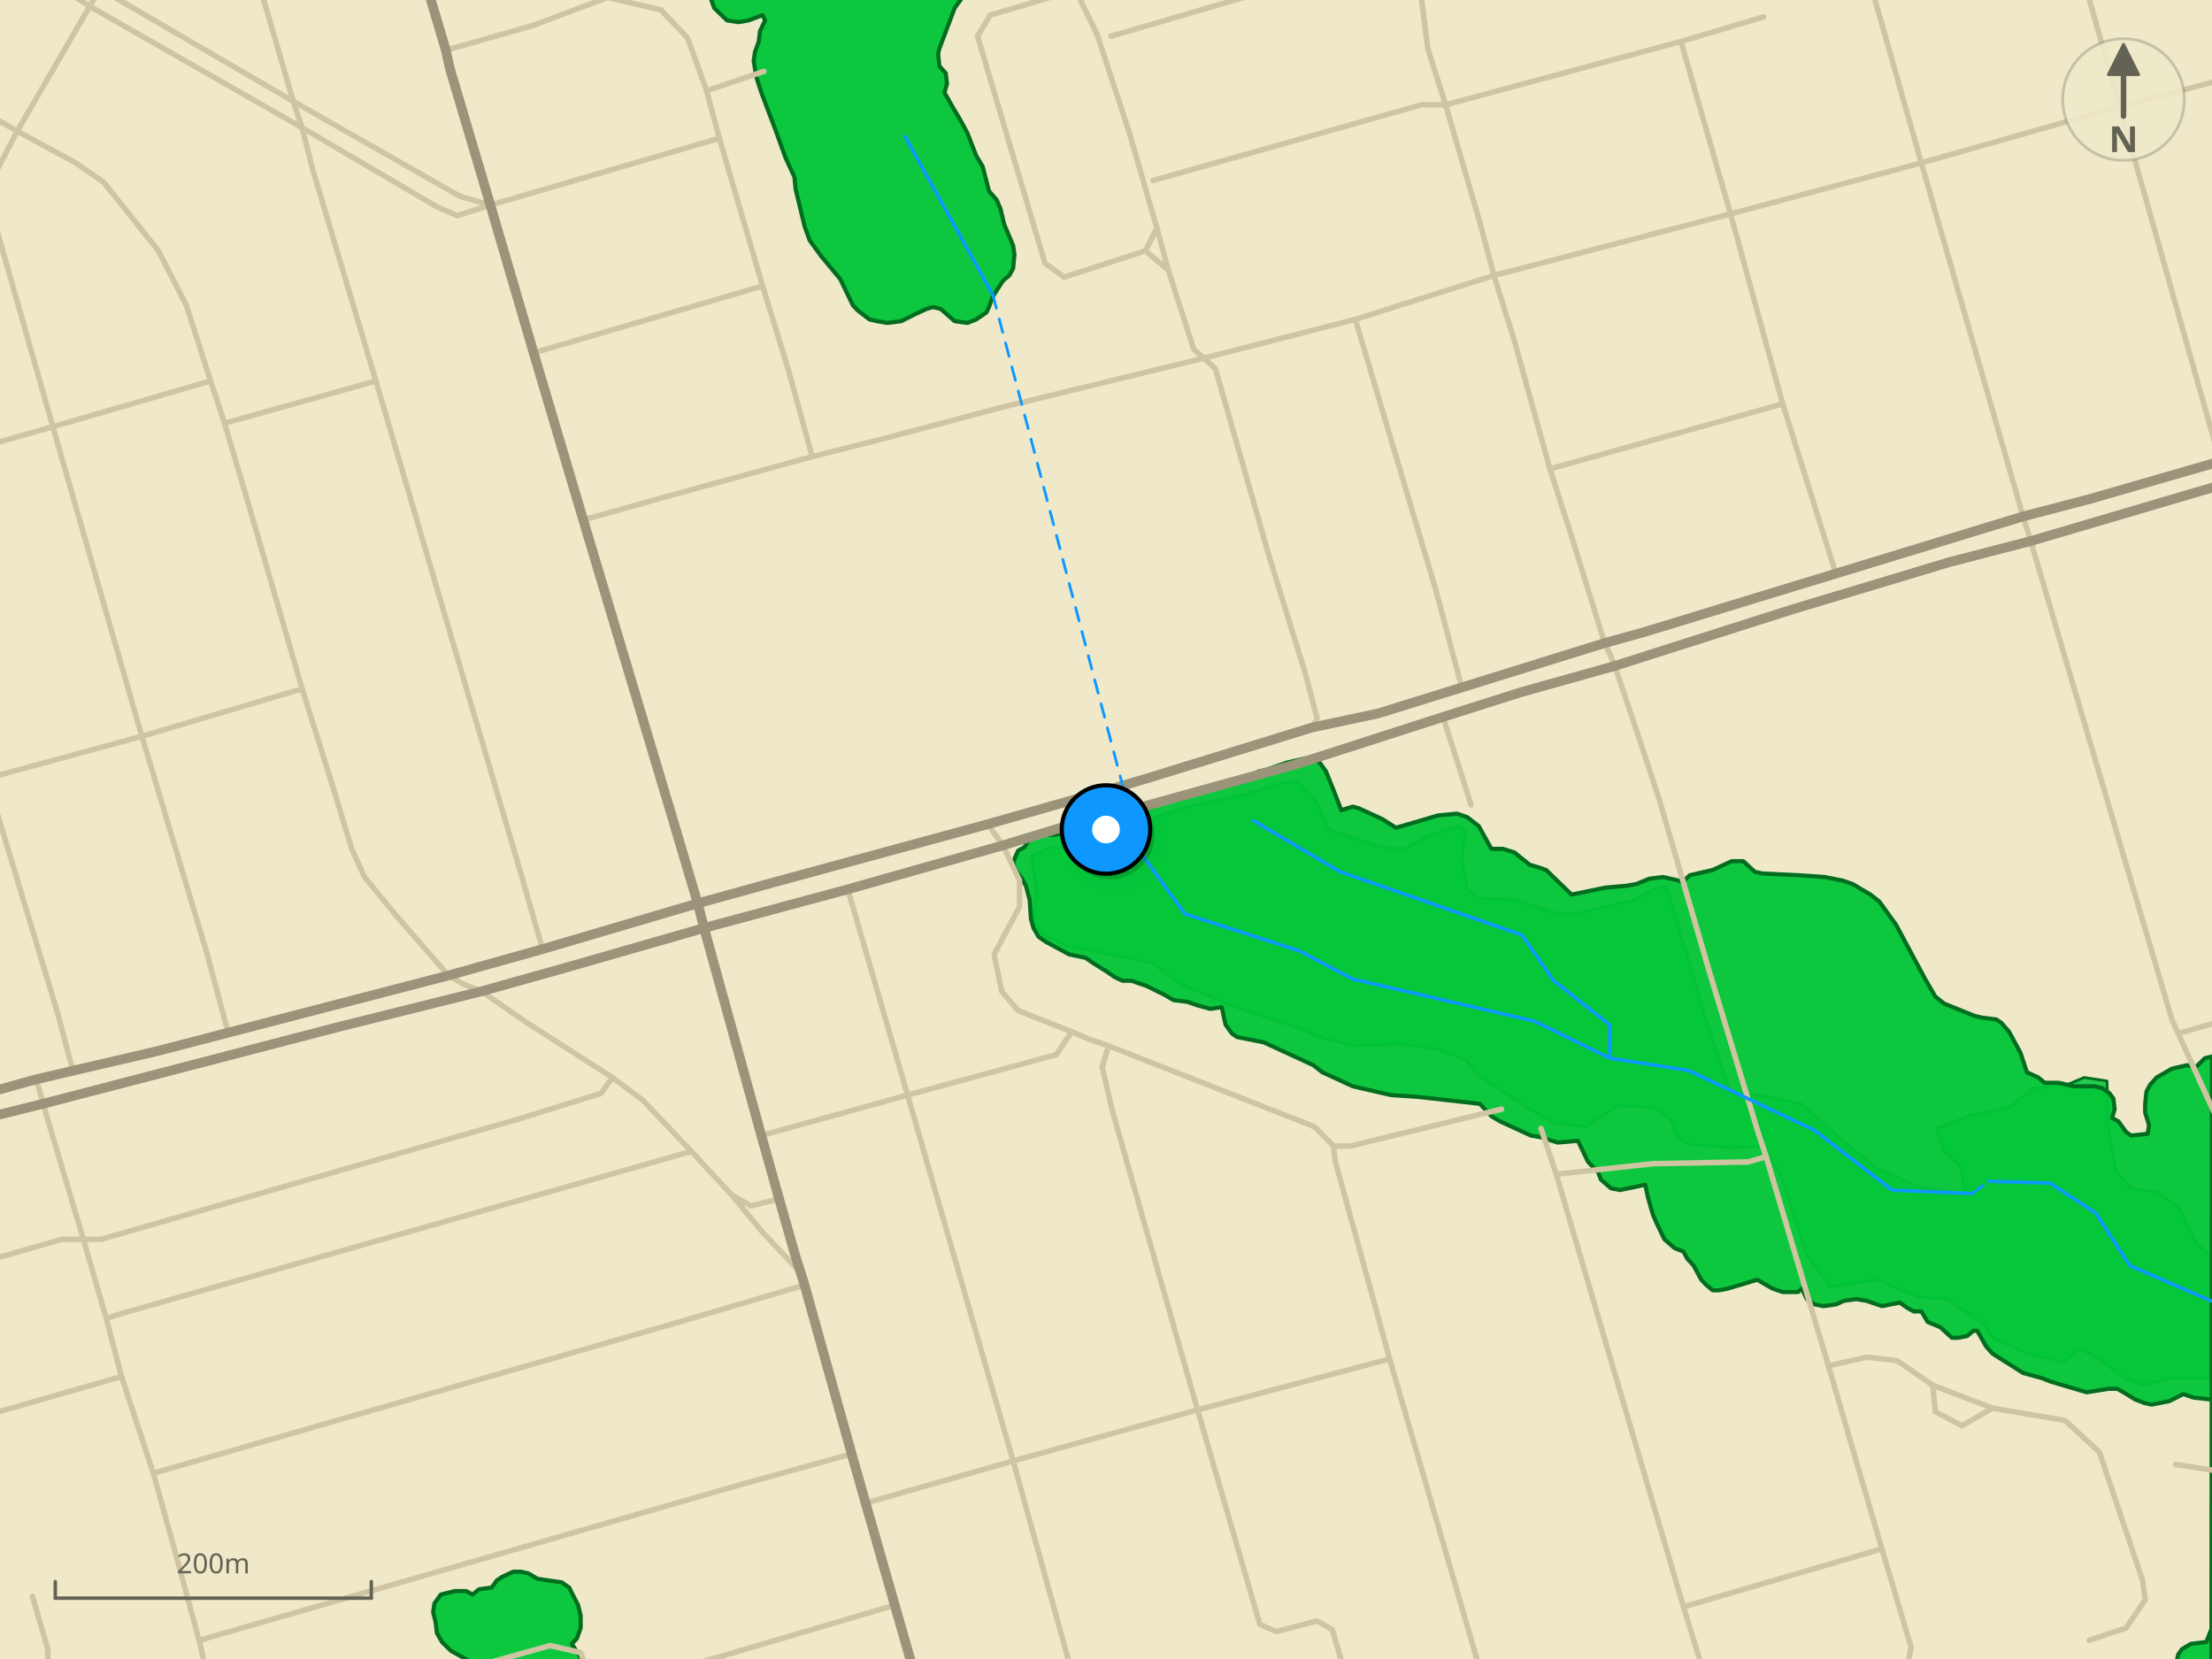
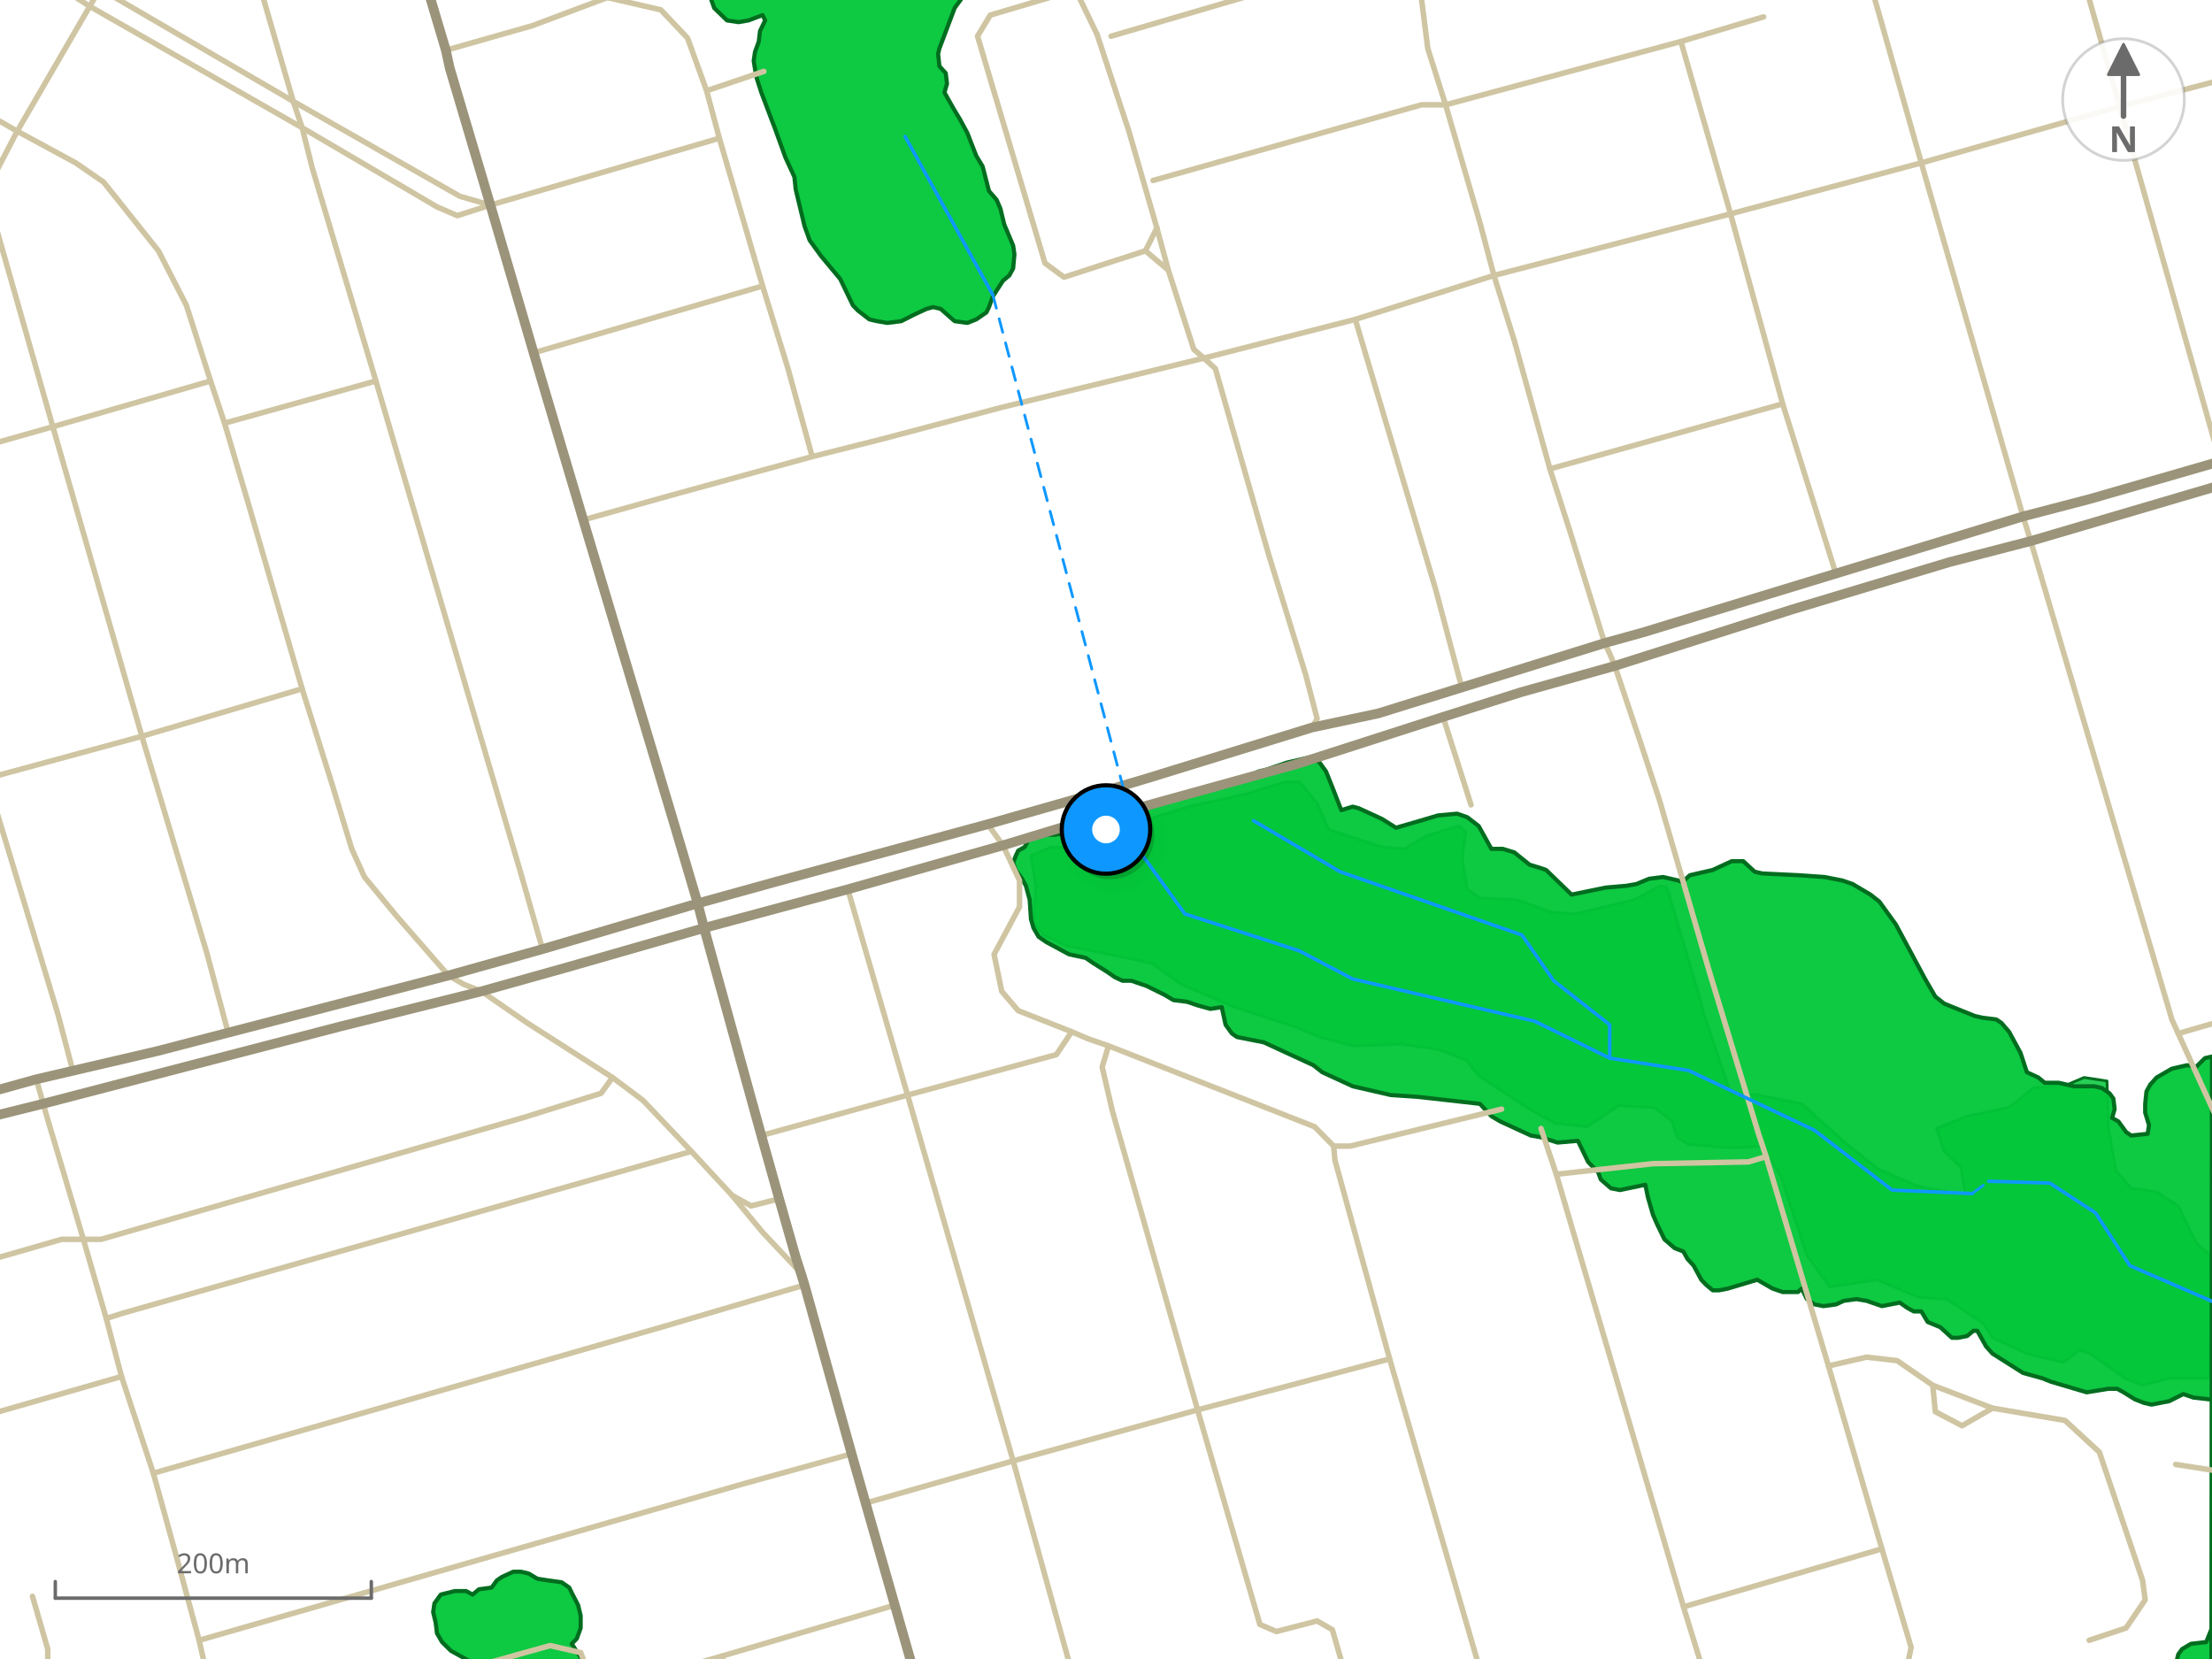
<svg xmlns="http://www.w3.org/2000/svg" viewBox="0 0 800 600" width="800" height="600">
  <defs>
    <filter id="mshad" x="-40%" y="-40%" width="180%" height="180%">
      <feDropShadow dx="1.5" dy="2" stdDeviation="2.5" flood-color="#00000033" />
    </filter>
    <style>text { font-family: Archivo, sans-serif; }</style>
  </defs>
-   <rect width="800" height="600" fill="#EFE9C9" />
+   <rect width="800" height="600" fill="#FFFFFF" />
  <path fill="#03C739" fill-opacity="0.85" stroke="#026D1F" stroke-width="1" stroke-linejoin="round" stroke-linecap="round" d="M499.82,306.36L480.5,300L476.36,290.46L469.92,282.82L464.86,282.82L450.14,287.28L429.9,291.73L411.5,297.46L402.3,305.09L395.4,307L380.22,306.36L372.86,309.54L374.7,320.99L373.78,333.71L377.46,338.17L385.74,341.98L416.56,348.34L427.14,355.98L446.46,364.25L468.08,371.24L477.28,375.06L489.24,378.24L506.72,377.61L520.06,379.51L530.18,383.33L534.78,389.05L553.19,401.14L562.39,406.23L573.89,407.5L585.39,399.87L598.27,400.5L604.71,405.59L606.55,411.32L610.69,413.86L626.33,415.13L637.83,414.5L644.27,425.95L653.47,453.94L661.75,465.39L678.77,462.84L693.95,469.2L704.07,469.84L717.41,478.74L720.63,483.83L733.05,489.56L746.39,492.74L751.91,488.29L756.05,489.56L768.47,498.46L774.91,501.01L784.57,498.46L799.29,498.46L800,454.5L794.23,449.48L787.79,436.13L779.97,431.04L770.77,429.77L765.25,423.4L762.49,407.5L762.03,390.96L753.75,389.69L747.77,392.24L735.35,393.51L726.61,400.5L711.43,403.69L700.39,408.14L703.15,416.41L709.13,422.13L710.97,432.31L693.95,429.13L679.23,422.77L667.27,413.23L651.63,399.23L635.99,396.05L625.87,395.42L616.67,368.06L613.45,356.61L602.87,320.99L600.57,320.36L590.91,325.44L569.75,330.53L561.01,329.9L548.58,325.44L535.24,324.81L530.64,321.63L528.8,310.18L530.18,300.64L527.42,298.73L515.46,302.54L508.1,307L499.82,306.36Z" />
  <path fill="#03C739" fill-opacity="0.95" stroke="#026D1F" stroke-width="1.5" stroke-linejoin="round" stroke-linecap="round" d="M0,-100.02L0,-96.49L10.37,-89.32L18.19,-84.87L32.91,-76.6L41.65,-72.15L49.47,-68.33L59.13,-63.24L71.09,-57.51L78.45,-53.7L86.73,-51.15L95.01,-50.52L101.91,-50.52L109.73,-50.52L118.01,-51.79L125.83,-53.06L131.35,-54.33L134.57,-56.88L135.95,-58.79L136.87,-62.6L136.41,-64.51L131.81,-81.05L135.03,-81.69L137.79,-79.78L142.85,-77.23L146.99,-77.23L152.97,-77.87L156.19,-74.69L161.71,-72.15L163.55,-70.24L170.45,-65.78L174.59,-63.87L178.73,-60.69L184.25,-58.15L191.61,-55.6L212.31,-46.7L217.83,-42.88L216.91,-39.7L214.61,-33.34L214.15,-31.43L214.61,-26.98L215.53,-23.16L219.67,-18.07L225.65,-14.25L227.95,-13.62L236.23,-12.98L239.91,-11.07L242.21,-7.89L246.35,-4.07L250.04,-3.44L255.1,-4.07L256.94,-0.89L258.32,2.92L262.92,7.38L267.06,8.01L270.74,7.38L275.8,5.47L276.72,7.38L274.88,11.19L274.42,15.01L273.04,18.83L272.58,22.01L273.5,27.73L275.34,33.46L280.4,46.82L284.08,57L287.3,63.99L287.76,68.45L290.98,81.81L292.82,86.9L296.96,92.62L303.86,100.89L308.46,110.43L310.3,112.34L314.44,115.52L317.2,116.16L320.88,116.79L325.94,116.16L331,113.61L335.14,111.71L337.44,111.07L340.2,111.71L345.26,116.16L349.86,116.79L353.08,115.52L356.76,112.98L357.68,111.07L359.06,107.25L362.74,101.53L365.04,99.62L366.42,97.07L366.88,91.98L366.42,88.8L363.2,81.17L361.82,75.45L360.44,72.26L357.68,69.08L355.38,60.18L353.08,56.36L349.86,48.09L347.1,43L344.8,39.18L341.58,33.46L342.5,30.28L342.04,26.46L339.74,23.92L339.28,19.46L339.74,17.55L345.26,2.92L348.02,-0.89L354,-5.35L376.54,-12.98L383.44,-15.53L388.04,-16.8L389.88,-18.07L391.26,-19.98L392.18,-25.07L390.34,-33.97L394.02,-35.25L399.08,-37.16L401.84,-38.43L409.2,-44.79L411.96,-46.06L414.72,-47.97L416.56,-51.15L417.02,-54.33L420.24,-56.88L424.84,-63.24L427.6,-67.06L430.36,-70.87L432.66,-72.15L435.42,-74.05L436.8,-75.96L440.94,-78.51L445.54,-86.14L448.3,-88.05L450.14,-91.23L451.98,-95.68L454.74,-99.5L411.4,-100.02L411.04,-95.05L405.98,-94.41L402.76,-92.5L396.32,-86.78L391.72,-83.6L384.82,-80.42L374.7,-77.87L372.4,-75.96L366.42,-74.05L361.36,-73.42L349.86,-70.24L346.18,-68.96L336.98,-66.42L329.62,-64.51L328.24,-68.33L326.86,-70.24L324.1,-72.15L321.34,-72.78L316.28,-72.78L311.68,-71.51L308.46,-70.24L304.32,-70.87L302.02,-70.87L300.64,-76.6L298.34,-79.78L296.5,-81.05L293.28,-81.69L287.76,-80.42L285.92,-79.14L279.94,-77.87L263.38,-72.78L257.4,-89.32L256.48,-92.5L254.64,-95.68L253.26,-96.96L254.14,-100.02Z" />
  <path fill="#03C739" fill-opacity="0.95" stroke="#026D1F" stroke-width="1.5" stroke-linejoin="round" stroke-linecap="round" d="M354,690.55L350.32,689.28L343.88,690.55L340.2,691.83L337.44,697.55L331.46,698.82L321.8,698.82L318.03,699.98L282.1,699.98L285.92,696.28L286.84,692.46L286.38,690.55L283.16,686.1L281.32,682.92L279.48,681.65L272.12,679.74L266.14,680.38L259.7,680.38L256.02,681.01L252.34,681.01L242.21,678.47L240.83,677.83L239.91,675.93L237.61,674.65L230.71,675.93L229.33,674.02L229.33,670.2L228.87,666.38L227.95,662.57L222.89,646.67L222.43,644.76L222.43,627.58L221.51,619.32L219.67,612.32L218.29,611.05L214.15,606.59L210.93,600.87L206.79,594.51L208.63,592.6L210.01,588.78L210.01,584.33L209.09,580.52L206.79,576.06L205.87,574.16L203.11,572.25L198.51,571.61L194.37,570.98L191.15,569.07L188.39,568.43L185.63,568.43L181.49,570.34L179.65,571.61L177.81,574.16L173.21,574.79L170.91,576.7L168.61,575.43L164.47,575.43L159.41,576.7L157.11,579.88L156.65,583.06L157.57,586.88L158.03,590.69L159.87,593.87L163.09,597.05L172.29,602.14L174.59,602.78L178.27,602.78L181.49,608.5L182.87,614.23L183.79,616.14L192.07,624.4L191.61,628.22L187.01,625.04L184.25,625.04L181.49,625.04L177.81,626.95L171.83,631.4L169.99,633.95L169.53,637.76L172.29,644.12L173.67,648.57L167.69,651.75L165.85,653.03L161.25,662.57L160.79,666.38L161.71,670.84L163.55,674.02L167.69,677.2L171.37,679.11L174.13,679.74L169.53,684.19L164.01,687.37L161.25,689.28L159.87,691.19L159.41,693.73L159.87,696.28L161.25,698.19L164.49,699.98L713.02,699.98L715.11,698.82L719.25,694.37L722.47,693.73L752.83,682.29L779.51,672.11L781.35,670.84L782.73,668.93L781.35,661.3L785.95,658.12L789.17,656.21L793.77,653.66L799.75,651.12L800,382.11L797.45,382.69L794.23,385.87L791.01,385.24L785.49,386.51L779.97,389.69L777.67,392.24L776.29,394.78L775.83,399.23L775.83,402.41L777.21,406.87L776.75,410.05L770.77,410.68L768.93,409.41L766.17,405.59L763.87,404.32L764.79,401.14L764.33,397.32L762.95,395.42L760.19,393.51L757.43,392.87L751.91,392.87L750.07,392.87L744.55,391.6L739.49,391.6L737.19,389.69L733.05,387.78L730.75,380.79L726.61,373.15L723.85,369.97L722.01,368.7L716.95,368.06L714.19,367.43L703.15,362.97L699.93,360.43L696.25,354.07L685.67,334.35L683.37,331.17L679.69,326.08L676.47,323.54L670.03,319.72L666.35,318.45L659.91,317.18L650.71,316.54L637.37,315.9L634.61,315.27L630.47,311.45L626.33,311.45L619.43,314.63L611.15,316.54L608.39,319.08L607.01,318.45L601.49,317.18L596.43,317.81L591.83,319.72L588.15,320.36L580.79,320.99L568.37,323.54L559.17,314.63L557.33,313.99L553.19,312.72L547.66,308.27L543.52,307L539.38,307L534.78,298.73L530.64,295.55L526.96,294.27L520.06,294.91L513.62,296.82L504.88,299.36L499.82,296.18L491.54,292.37L489.24,291.73L485.1,293L481.88,284.73L479.58,279.01L477.28,275.83L475.44,274.56L473.6,273.92L465.32,275.83L457.96,278.37L455.2,279.01L451.52,280.92L445.08,283.46L440.02,284.1L425.76,287.91L420.7,289.19L410.58,292.37L405.06,293.64L402.76,294.91L397.24,300L394.94,300.64L388.04,300.64L381.6,301.91L378.84,301.91L373.78,302.54L371.94,303.82L370.56,306.36L368.26,307.63L367.34,309.54L366.42,312.09L367.34,314.63L369.64,317.81L371.02,320.36L372.4,325.44L372.86,332.44L373.78,335.62L375.62,338.8L378.38,340.71L386.66,345.16L392.64,346.44L395.4,348.34L400.46,351.52L403.22,353.43L405.98,354.71L409.2,354.71L414.72,356.61L421.16,359.79L424.38,361.7L429.44,362.34L433.12,363.61L437.72,364.88L441.86,364.25L443.24,370.61L445.54,373.79L447.38,375.06L457.04,376.97L474.98,385.24L478.2,387.78L489.24,392.87L503.04,396.05L512.7,396.69L529.72,398.6L535.24,399.23L539.38,403.69L542.6,405.59L553.65,410.68L557.33,411.32L563.31,413.23L570.67,412.59L574.35,420.22L578.03,424.04L578.95,426.58L582.63,429.77L585.85,430.4L595.05,428.49L595.97,432.95L597.81,439.31L599.19,442.49L601.95,448.21L605.63,451.39L608.85,452.66L610.23,455.21L612.53,457.75L615.29,462.84L617.13,464.75L619.43,466.66L621.73,466.66L624.95,466.02L635.53,462.84L641.05,466.02L644.73,467.29L650.25,467.29L651.63,466.02L653.47,469.84L656.23,471.75L659.45,472.38L664.05,471.75L666.81,470.47L671.41,469.84L675.09,470.47L680.61,472.38L687.05,471.11L689.81,473.02L692.11,474.29L694.87,474.29L697.17,478.11L701.77,480.02L705.91,483.83L708.21,483.83L711.43,483.2L713.73,481.29L715.11,481.29L718.33,487.01L720.63,489.56L731.67,496.55L738.57,498.46L741.79,499.73L754.67,503.55L762.49,502.28L765.71,502.28L768.01,503.55L772.15,506.1L775.37,507.37L778.13,508L784.57,506.73L789.63,504.19L793.31,505.46L800,506.2L800,588.68L797.91,593.87L792.39,594.51L789.17,596.42L787.79,598.33L786.87,602.14L786.87,604.69L787.79,610.41L780.89,612.96L775.83,615.5L774.45,618.04L773.99,620.59L774.45,623.13L768.01,625.68L764.79,626.31L761.57,629.49L758.35,630.77L756.05,633.31L754.67,635.85L750.99,633.95L748.69,633.95L745.01,635.22L742.25,637.13L739.49,640.31L736.73,642.21L734.43,642.21L730.75,642.85L725.69,646.67L719.71,654.3L715.11,656.84L712.81,659.39L710.51,660.02L707.29,661.93L704.07,667.66L700.39,666.38L696.71,667.66L692.11,668.29L687.97,669.56L682.91,672.74L678.77,674.02L667.73,677.83L666.81,675.93L666.35,672.74L664.97,670.84L663.13,669.56L659.91,668.93L649.79,670.2L645.65,670.84L643.81,672.11L641.51,675.29L640.59,678.47L636.45,679.11L634.15,680.38L631.39,680.38L623.11,683.56L619.89,677.2L610.23,652.39L607.93,644.76L606.55,642.85L604.71,641.58L602.41,640.94L597.81,642.21L595.97,643.49L594.13,646.03L593.67,648.57L590.91,646.03L587.23,645.39L584.01,646.03L581.71,647.94L579.87,650.48L578.03,654.94L572.51,658.75L570.67,661.93L569.29,666.38L569.75,670.2L572.05,675.29L576.19,677.2L578.49,684.19L581.71,692.46L584.47,696.28L579.87,697.55L574.81,696.91L571.13,697.55L562.85,696.28L558.25,695.01L552.73,695.64L549.96,694.37L546.28,694.37L540.76,695.64L536.16,694.37L532.94,694.37L530.18,695.01L520.06,695.64L518.68,694.37L514.54,694.37L511.78,692.46L508.56,691.83L502.12,693.1L494.3,692.46L492,693.1L485.1,695.01L483.26,694.37L480.5,693.73L477.28,693.73L472.68,696.28L469.92,695.01L464.86,695.64L458.88,696.28L454.28,693.73L450.14,693.1L447.84,693.1L446,691.83L443.24,691.19L434.5,691.83L430.82,692.46L423,689.92L418.86,688.65L416.1,688.01L411.04,684.83L406.44,683.56L402.3,682.92L399.08,683.56L397.24,681.65L393.1,681.65L389.42,682.29L387.58,683.56L386.66,685.47L386.2,687.37L387.12,692.46L381.14,693.73L373.32,695.01L371.94,694.37L370.1,688.65L368.26,685.47L366.42,684.19L364.12,683.56L358.6,685.47L356.76,686.74L354,690.55Z" />
  <path fill="none" stroke="#CFC5A2" stroke-width="2" stroke-linejoin="round" stroke-linecap="round" d="M-62.78,8.01L6.23,47.45L27.39,58.91L37.51,65.9L57.29,90.71L67.41,110.43L76.15,137.79L81.21,153.05L89.49,181.04L109.27,249.11L51.31,266.29L74.77,344.53L82.59,373.79" />
  <path fill="none" stroke="#CFC5A2" stroke-width="2" stroke-linejoin="round" stroke-linecap="round" d="M323.64,580.52L261.08,598.96L285.46,683.56L294.66,690.55L330.54,684.19L335.6,677.83L331.92,654.3L321.8,617.41L324.1,611.68L331.92,609.78" />
  <path fill="none" stroke="#CFC5A2" stroke-width="2" stroke-linejoin="round" stroke-linecap="round" d="M308,525.81L268.9,536.63L72.01,593.24L77.07,615.5L73.39,617.41L25.09,630.77L17.27,604.69L17.27,596.42L11.75,577.34" />
  <path fill="none" stroke="#CFC5A2" stroke-width="2" stroke-linejoin="round" stroke-linecap="round" d="M290.98,464.75L241.29,479.38L55.45,532.81L57.75,541.08L63.73,562.71L72.01,593.24" />
  <path fill="none" stroke="#CFC5A2" stroke-width="2" stroke-linejoin="round" stroke-linecap="round" d="M313.06,543.62L366.42,528.36L393.1,624.4L397.7,638.4L403.22,654.3L408.74,661.93L420.24,671.47L428.06,674.65L446,677.2L476.36,669.56" />
  <path fill="none" stroke="#CFC5A2" stroke-width="2" stroke-linejoin="round" stroke-linecap="round" d="M196.21,343.26L188.39,315.9L135.95,137.79L81.21,153.05" />
  <path fill="none" stroke="#CFC5A2" stroke-width="2" stroke-linejoin="round" stroke-linecap="round" d="M532.02,291.09L521.9,259.29" />
  <path fill="none" stroke="#CFC5A2" stroke-width="2" stroke-linejoin="round" stroke-linecap="round" d="M340.2,638.4L393.1,624.4" />
  <path fill="none" stroke="#CFC5A2" stroke-width="2" stroke-linejoin="round" stroke-linecap="round" d="M357.22,298.09L362.74,305.73L368.72,318.45L368.72,327.99L359.52,345.16L362.28,358.52L368.26,365.52L387.58,373.15L393.56,375.7L400.92,378.24L398.62,385.87L402.3,401.78L433.12,509.91L502.58,491.47L482.8,419.59L482.34,414.5L475.44,407.5L400.92,378.24" />
  <path fill="none" stroke="#CFC5A2" stroke-width="2" stroke-linejoin="round" stroke-linecap="round" d="M918.9,448.21L841.61,438.67L822.29,431.67L805.73,413.23L787.79,373.79L785.49,368.7L734.43,195.68L731.67,186.77L694.87,58.91L659.45,-65.78L664.05,-70.87L730.29,-89.32L766.63,38.55L839.31,19.46L874.74,146.69" />
  <path fill="none" stroke="#CFC5A2" stroke-width="2" stroke-linejoin="round" stroke-linecap="round" d="M528.8,249.11L519.14,212.85L490.16,115.52L435.42,129.52L362.28,147.33L319.04,158.78L293.74,165.14L285,133.33L275.8,103.44L192.99,127.61" />
  <path fill="none" stroke="#CFC5A2" stroke-width="2" stroke-linejoin="round" stroke-linecap="round" d="M-48.05,-60.69L-43.45,-50.52L11.75,-18.07L36.13,-4.07L32.45,2.29L109.27,46.18L158.03,74.81L165.39,77.99L177.35,74.17L166.31,70.99L106.05,36.64L109.27,46.18L112.95,60.81L135.95,137.79" />
  <path fill="none" stroke="#CFC5A2" stroke-width="2" stroke-linejoin="round" stroke-linecap="round" d="M872.9,-129.4L802.05,-110.32L839.31,19.46L910.16,-1.53" />
  <path fill="none" stroke="#CFC5A2" stroke-width="2" stroke-linejoin="round" stroke-linecap="round" d="M293.74,-48.61L285,-83.6L292.36,-85.5L313.52,-84.23L367.8,-100.14L382.06,-103.95L396.78,-111.59L406.9,-123.04L418.4,-145.31L422.08,-165.66" />
  <path fill="none" stroke="#CFC5A2" stroke-width="2" stroke-linejoin="round" stroke-linecap="round" d="M394.02,-165.03L368.26,-161.21L351.24,-156.12L367.8,-100.14" />
  <path fill="none" stroke="#CFC5A2" stroke-width="2" stroke-linejoin="round" stroke-linecap="round" d="M26.47,387.78L20.95,366.79L-4.81,281.55L51.31,266.29L19.11,154.33L-3.89,73.54L-4.35,67.81L6.23,47.45L32.45,2.29L12.67,-10.44L-46.21,-44.79" />
  <path fill="none" stroke="#CFC5A2" stroke-width="2" stroke-linejoin="round" stroke-linecap="round" d="M33.83,766.24L65.11,756.7L70.17,747.16L53.61,685.47L43.49,680.38L2.09,692.46L7.61,712.82L10.37,729.35L14.51,750.98L25.09,789.14" />
  <path fill="none" stroke="#CFC5A2" stroke-width="2" stroke-linejoin="round" stroke-linecap="round" d="M543.06,401.14L488.32,414.5L482.34,414.5" />
  <path fill="none" stroke="#CFC5A2" stroke-width="2" stroke-linejoin="round" stroke-linecap="round" d="M802.97,167.05L766.63,38.55L694.87,58.91L625.87,77.35L540.3,99.62L547.66,123.16L560.55,169.59L567.91,192.5L580.33,232.57L582.17,236.39L584.01,240.84L593.21,268.19L600.11,289.19L618.05,350.89L635.99,410.05L638.75,418.32L632.31,420.22L597.81,420.86L562.85,424.68L608.85,581.15L680.61,560.16L691.19,595.78L689.35,604.69L687.05,606.59L623.57,628.86L608.85,581.15" />
  <path fill="none" stroke="#CFC5A2" stroke-width="2" stroke-linejoin="round" stroke-linecap="round" d="M786.87,529.63L811.25,533.45" />
  <path fill="none" stroke="#CFC5A2" stroke-width="2" stroke-linejoin="round" stroke-linecap="round" d="M434.96,-78.51L444.62,-44.15L435.88,-53.06L419.32,-62.6" />
  <path fill="none" stroke="#CFC5A2" stroke-width="2" stroke-linejoin="round" stroke-linecap="round" d="M401.84,13.1L456.12,-2.8L511.78,-18.71L536.62,-26.34L603.79,-45.43L655.31,-62.6L659.45,-65.78L630.47,-161.85L565.61,-143.4L481.88,-118.59L496.6,-68.33L511.78,-18.71L516.38,17.55L522.82,37.91L535.24,80.53L540.3,99.62L490.16,115.52" />
  <path fill="none" stroke="#CFC5A2" stroke-width="2" stroke-linejoin="round" stroke-linecap="round" d="M581.25,640.31L540.3,632.04L537.08,635.85L545.82,667.02L544.44,675.29L533.86,677.83L503.04,672.11L497.52,669.56" />
  <path fill="none" stroke="#CFC5A2" stroke-width="2" stroke-linejoin="round" stroke-linecap="round" d="M275.34,410.68L328.24,396.05L366.42,528.36L433.12,509.91L455.66,587.51L461.64,590.06L476.36,586.24L481.88,589.42L491.54,623.13L540.3,632.04L542.14,627.58L502.58,491.47" />
  <path fill="none" stroke="#CFC5A2" stroke-width="2" stroke-linejoin="round" stroke-linecap="round" d="M637.83,6.1L607.93,15.01L625.87,77.35L644.73,146.06L664.05,207.76" />
  <path fill="none" stroke="#CFC5A2" stroke-width="2" stroke-linejoin="round" stroke-linecap="round" d="M399.54,-80.42L389.88,-90.59L382.06,-103.95" />
  <path fill="none" stroke="#CFC5A2" stroke-width="2" stroke-linejoin="round" stroke-linecap="round" d="M13.13,390.33L17.27,404.96L22.79,423.4L30.15,448.21L38.43,476.84L44.41,474.93L250.04,416.41L232.55,397.96L221.51,389.69L190.69,369.97L174.13,358.52L167.69,355.98L162.17,352.8L143.31,331.17L131.81,317.18L127.21,307L119.85,282.82L109.27,249.11" />
  <path fill="none" stroke="#CFC5A2" stroke-width="2" stroke-linejoin="round" stroke-linecap="round" d="M417.02,65.27L514.08,37.91L522.82,37.91L607.93,15.01" />
  <path fill="none" stroke="#CFC5A2" stroke-width="2" stroke-linejoin="round" stroke-linecap="round" d="M281.78,433.58L271.66,436.13L264.76,432.31L275.8,445.67L289.6,460.3" />
  <path fill="none" stroke="#CFC5A2" stroke-width="2" stroke-linejoin="round" stroke-linecap="round" d="M306.62,321.63L328.24,396.05L382.06,381.42L387.58,373.15" />
  <path fill="none" stroke="#CFC5A2" stroke-width="2" stroke-linejoin="round" stroke-linecap="round" d="M474.52,263.11L476.36,259.92L472.22,244.02L458.88,200.76L439.56,133.33L435.42,129.52L431.74,126.34L422.54,97.71L414.26,90.71L418.4,82.44L422.54,97.71" />
  <path fill="none" stroke="#CFC5A2" stroke-width="2" stroke-linejoin="round" stroke-linecap="round" d="M755.59,593.24L768.93,588.78L775.83,578.61L774.91,571.61L759.27,525.18L746.85,513.73L720.63,509.28L699.01,501.01L686.13,492.1L675.09,490.83L661.29,494.01L680.61,560.16" />
  <path fill="none" stroke="#CFC5A2" stroke-width="2" stroke-linejoin="round" stroke-linecap="round" d="M276.26,25.82L255.56,32.82L248.65,13.74L238.99,3.56L219.67,-0.89L192.53,9.28L161.25,18.19" />
  <path fill="none" stroke="#CFC5A2" stroke-width="2" stroke-linejoin="round" stroke-linecap="round" d="M606.55,-99.5L496.6,-68.33" />
  <path fill="none" stroke="#CFC5A2" stroke-width="2" stroke-linejoin="round" stroke-linecap="round" d="M247.73,602.78L261.08,598.96" />
  <path fill="none" stroke="#CFC5A2" stroke-width="2" stroke-linejoin="round" stroke-linecap="round" d="M557.33,408.14L562.85,424.68" />
  <path fill="none" stroke="#CFC5A2" stroke-width="2" stroke-linejoin="round" stroke-linecap="round" d="M210.93,188.04L242.67,179.14L293.74,165.14" />
  <path fill="none" stroke="#CFC5A2" stroke-width="2" stroke-linejoin="round" stroke-linecap="round" d="M-68.3,474.29L22.33,448.21L30.15,448.21L36.59,448.21L188.85,404.32L217.37,395.42L221.51,389.69" />
  <path fill="none" stroke="#CFC5A2" stroke-width="2" stroke-linejoin="round" stroke-linecap="round" d="M141.01,-49.88L89.95,-34.61L85.35,-34.61L79.83,-38.43L-25.05,-99.5L-29.65,-100.77L-76.58,-104.59" />
  <path fill="none" stroke="#CFC5A2" stroke-width="2" stroke-linejoin="round" stroke-linecap="round" d="M617.59,731.26L642.43,818.4" />
  <path fill="none" stroke="#CFC5A2" stroke-width="2" stroke-linejoin="round" stroke-linecap="round" d="M858.18,762.43L831.49,668.29L831.95,660.66L820.45,659.39L774.91,675.29L776.29,678.47L804.35,777.69" />
  <path fill="none" stroke="#CFC5A2" stroke-width="2" stroke-linejoin="round" stroke-linecap="round" d="M76.15,137.79L19.11,154.33L-37.01,170.23L-43.45,146.69L-66.46,64.63" />
  <path fill="none" stroke="#CFC5A2" stroke-width="2" stroke-linejoin="round" stroke-linecap="round" d="M220.59,745.25L219.21,736.99L210.01,716L225.19,677.83L226.57,672.11L218.75,644.76L218.75,626.95L216.45,614.23L210.01,597.69L198.97,595.15L151.13,608.5L147.45,611.68L146.99,628.22L152.97,664.48L148.37,680.38L139.63,679.11L118.47,681.65L107.43,679.74L103.75,692.46L110.19,714.09L123.07,716.63L142.85,710.27L160.79,692.46L148.37,680.38" />
  <path fill="none" stroke="#CFC5A2" stroke-width="2" stroke-linejoin="round" stroke-linecap="round" d="M107.43,679.74L105.59,668.93L87.65,625.04L83.97,618.04L77.07,615.5" />
  <path fill="none" stroke="#CFC5A2" stroke-width="2" stroke-linejoin="round" stroke-linecap="round" d="M787.79,373.79L857.72,353.43" />
  <path fill="none" stroke="#CFC5A2" stroke-width="2" stroke-linejoin="round" stroke-linecap="round" d="M43.95,497.83L38.43,476.84" />
  <path fill="none" stroke="#CFC5A2" stroke-width="2" stroke-linejoin="round" stroke-linecap="round" d="M623.57,628.86L607.47,634.58L599.65,639.03" />
  <path fill="none" stroke="#CFC5A2" stroke-width="2" stroke-linejoin="round" stroke-linecap="round" d="M722.01,695.01L669.57,714.72L634.61,727.44" />
  <path fill="none" stroke="#CFC5A2" stroke-width="2" stroke-linejoin="round" stroke-linecap="round" d="M722.01,695.01L774.91,675.29" />
  <path fill="none" stroke="#CFC5A2" stroke-width="2" stroke-linejoin="round" stroke-linecap="round" d="M456.12,-2.8L444.62,-44.15" />
  <path fill="none" stroke="#CFC5A2" stroke-width="2" stroke-linejoin="round" stroke-linecap="round" d="M661.29,494.01L638.75,418.32" />
  <path fill="none" stroke="#CFC5A2" stroke-width="2" stroke-linejoin="round" stroke-linecap="round" d="M106.05,36.64L85.35,-34.61" />
  <path fill="none" stroke="#CFC5A2" stroke-width="2" stroke-linejoin="round" stroke-linecap="round" d="M699.01,501.01L699.93,510.55L709.59,515.64L720.63,509.28" />
  <path fill="none" stroke="#CFC5A2" stroke-width="2" stroke-linejoin="round" stroke-linecap="round" d="M397.7,638.4L465.32,619.32L491.54,623.13" />
  <path fill="none" stroke="#CFC5A2" stroke-width="2" stroke-linejoin="round" stroke-linecap="round" d="M396.78,12.47L390.34,-0.89L383.9,-2.17L358.14,5.47L353.54,13.1L377.92,95.17L384.82,100.25L414.26,90.71" />
  <path fill="none" stroke="#CFC5A2" stroke-width="2" stroke-linejoin="round" stroke-linecap="round" d="M396.78,12.47L408.28,47.45L418.4,82.44" />
  <path fill="none" stroke="#CFC5A2" stroke-width="2" stroke-linejoin="round" stroke-linecap="round" d="M560.55,169.59L644.73,146.06" />
  <path fill="none" stroke="#CFC5A2" stroke-width="2" stroke-linejoin="round" stroke-linecap="round" d="M177.35,74.17L260.16,50L275.8,103.44" />
  <path fill="none" stroke="#CFC5A2" stroke-width="2" stroke-linejoin="round" stroke-linecap="round" d="M260.16,50L255.56,32.82" />
  <path fill="none" stroke="#CFC5A2" stroke-width="2" stroke-linejoin="round" stroke-linecap="round" d="M55.45,532.81L43.95,497.83L-29.19,518.82L-51.27,525.18" />
  <path fill="none" stroke="#CFC5A2" stroke-width="2" stroke-linejoin="round" stroke-linecap="round" d="M-57.26,530.9L-45.75,568.43L-31.95,615.5L-20.91,645.39L25.09,630.77" />
  <path fill="none" stroke="#CFC5A2" stroke-width="2" stroke-linejoin="round" stroke-linecap="round" d="M250.04,416.41L264.76,432.31" />
  <path fill="none" stroke="#CFC5A2" stroke-width="2" stroke-linejoin="round" stroke-linecap="round" d="M106.05,36.64L36.13,-4.07" />
  <path fill="none" stroke="#9B947A" stroke-width="3.5" stroke-linejoin="round" stroke-linecap="round" d="M397.7,839.39L369.64,741.44L313.06,543.62L308,525.81L290.98,464.75L289.6,460.3L287.76,454.57L281.78,433.58L275.34,410.68L254.64,335.62L252.34,326.72L244.05,298.73L210.93,188.04L192.99,127.61L177.35,74.17L162.63,24.55L161.25,18.19L141.01,-49.88L130.43,-84.87L106.05,-170.12" />
  <path fill="none" stroke="#9B947A" stroke-width="3.5" stroke-linejoin="round" stroke-linecap="round" d="M-87.62,427.22L-25.51,409.41L15.43,399.23L123.07,371.24L174.13,358.52L205.87,349.62L254.64,335.62L306.62,321.63L362.74,305.73L389.88,297.46L399.54,295.55L468.54,276.46L521.9,259.29L549.96,250.38L584.01,240.84L647.95,220.48L704.99,203.31L734.43,195.68L805.73,174.68L850.81,162.6" />
  <path fill="none" stroke="#9B947A" stroke-width="3.5" stroke-linejoin="round" stroke-linecap="round" d="M848.51,153.69L756.05,180.41L731.67,186.77L594.13,228.75L580.33,232.57L498.44,258.02L474.52,263.11L414.72,281.55L401.84,285.37L357.22,298.09L279.94,319.08L252.34,326.72L196.21,343.26L162.17,352.8L56.83,380.15L13.13,390.33L-89.92,418.95" />
  <path fill="none" stroke="#9B947A" stroke-width="3.5" stroke-linejoin="round" stroke-linecap="round" d="M722.01,695.01L750.53,794.86" />
  <path fill="none" stroke="#0E98FF" stroke-width="1" stroke-linejoin="round" stroke-linecap="round" stroke-dasharray="5,4" d="M359.06,106.62L412.42,308.27" />
  <path fill="none" stroke="#0E98FF" stroke-width="1" stroke-linejoin="round" stroke-linecap="round" stroke-dasharray="5,4" d="M713.27,431.67L719.25,427.22" />
  <path fill="none" stroke="#0E98FF" stroke-width="1.25" stroke-linejoin="round" stroke-linecap="round" d="M327.32,49.36L359.06,106.62" />
  <path fill="none" stroke="#0E98FF" stroke-width="1.25" stroke-linejoin="round" stroke-linecap="round" d="M412.42,308.27L428.52,330.53L469.92,343.89L489.24,354.07L555.03,369.34L582.17,382.69L610.69,387.15L656.23,408.77L684.29,430.4L713.27,431.67" />
  <path fill="none" stroke="#0E98FF" stroke-width="1.25" stroke-linejoin="round" stroke-linecap="round" d="M719.25,427.22L741.33,427.86L757.89,438.67L770.31,457.75L801.13,471.11" />
  <path fill="none" stroke="#0E98FF" stroke-width="1.25" stroke-linejoin="round" stroke-linecap="round" d="M453.36,296.82L484.64,315.27L550.42,338.17L561.93,354.71L582.17,370.61L582.17,382.69" />
  <path fill="none" stroke="#0E98FF" stroke-width="1.25" stroke-linejoin="round" stroke-linecap="round" d="M212.77,620.59L207.25,642.21L210.47,672.74" />
  <path fill="none" stroke="#0E98FF" stroke-width="1.25" stroke-linejoin="round" stroke-linecap="round" d="M210.47,672.74L204.95,710.91" />
  <circle cx="401.5" cy="302" r="16" fill="#00000026" filter="url(#mshad)" />
  <circle cx="400" cy="300" r="16" fill="#0E98FF" stroke="#000000" stroke-width="1.5" />
  <circle cx="400" cy="300" r="5" fill="#FFFFFF" />
-   <g fill="none" stroke="#646254" stroke-width="1.25" stroke-linecap="round">
+   <g fill="none" stroke="#6B6B6B" stroke-width="1.25" stroke-linecap="round">
    <line x1="20" y1="578" x2="134.29" y2="578" />
    <line x1="20" y1="572" x2="20" y2="578" />
    <line x1="134.29" y1="572" x2="134.29" y2="578" />
  </g>
-   <text x="77.14" y="569" fill="#646254" font-size="10" text-anchor="middle">200m</text>
-   <circle cx="768" cy="36" r="22" fill="#EFE9C9" fill-opacity="0.9" stroke="#646254" stroke-opacity="0.3" stroke-width="1" />
-   <g fill="#646254" stroke="#646254" stroke-width="2">
+   <text x="77.14" y="569" fill="#6B6B6B" font-size="10" text-anchor="middle">200m</text>
+   <circle cx="768" cy="36" r="22" fill="#FFFFFF" fill-opacity="0.9" stroke="#6B6B6B" stroke-opacity="0.3" stroke-width="1" />
+   <g fill="#6B6B6B" stroke="#6B6B6B" stroke-width="2">
    <line x1="768" y1="42" x2="768" y2="24" stroke-linecap="round" />
    <polygon points="768,16 762.5,27 773.5,27" stroke-width="1" stroke-linejoin="round" />
  </g>
-   <text x="768" y="55" fill="#646254" font-size="13" text-anchor="middle" font-weight="700">N</text>
+   <text x="768" y="55" fill="#6B6B6B" font-size="13" text-anchor="middle" font-weight="700">N</text>
</svg>
